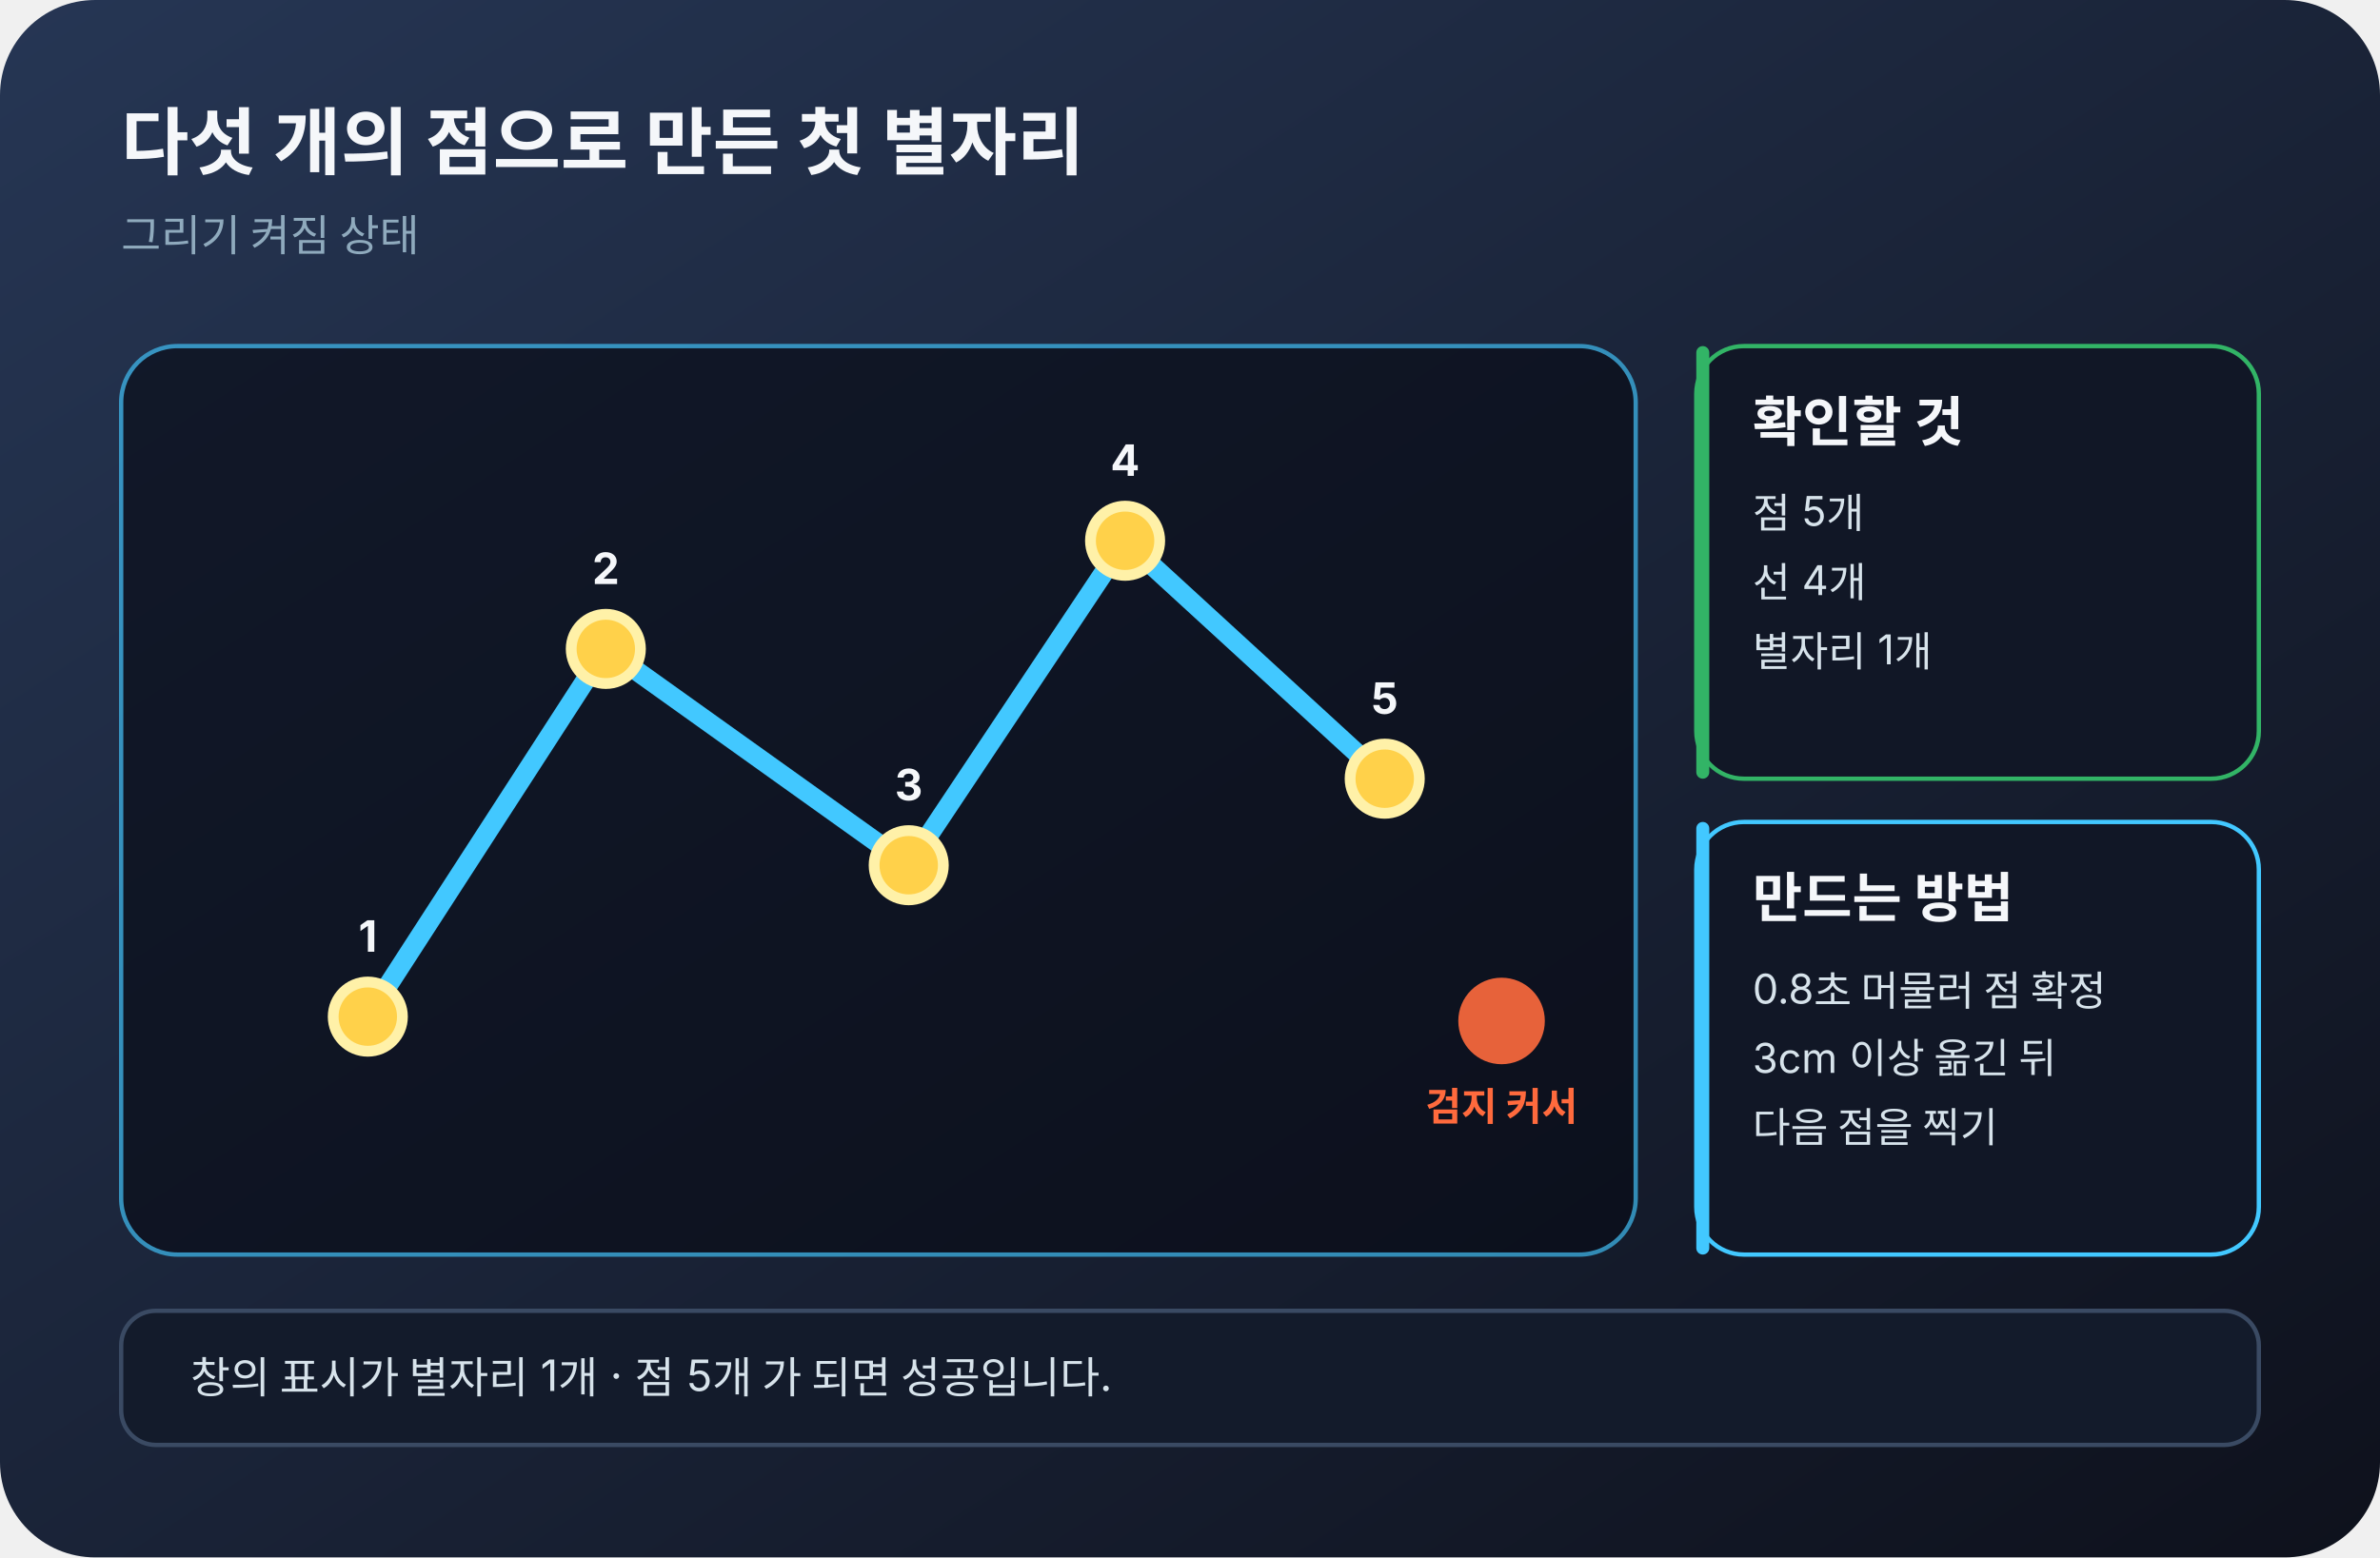
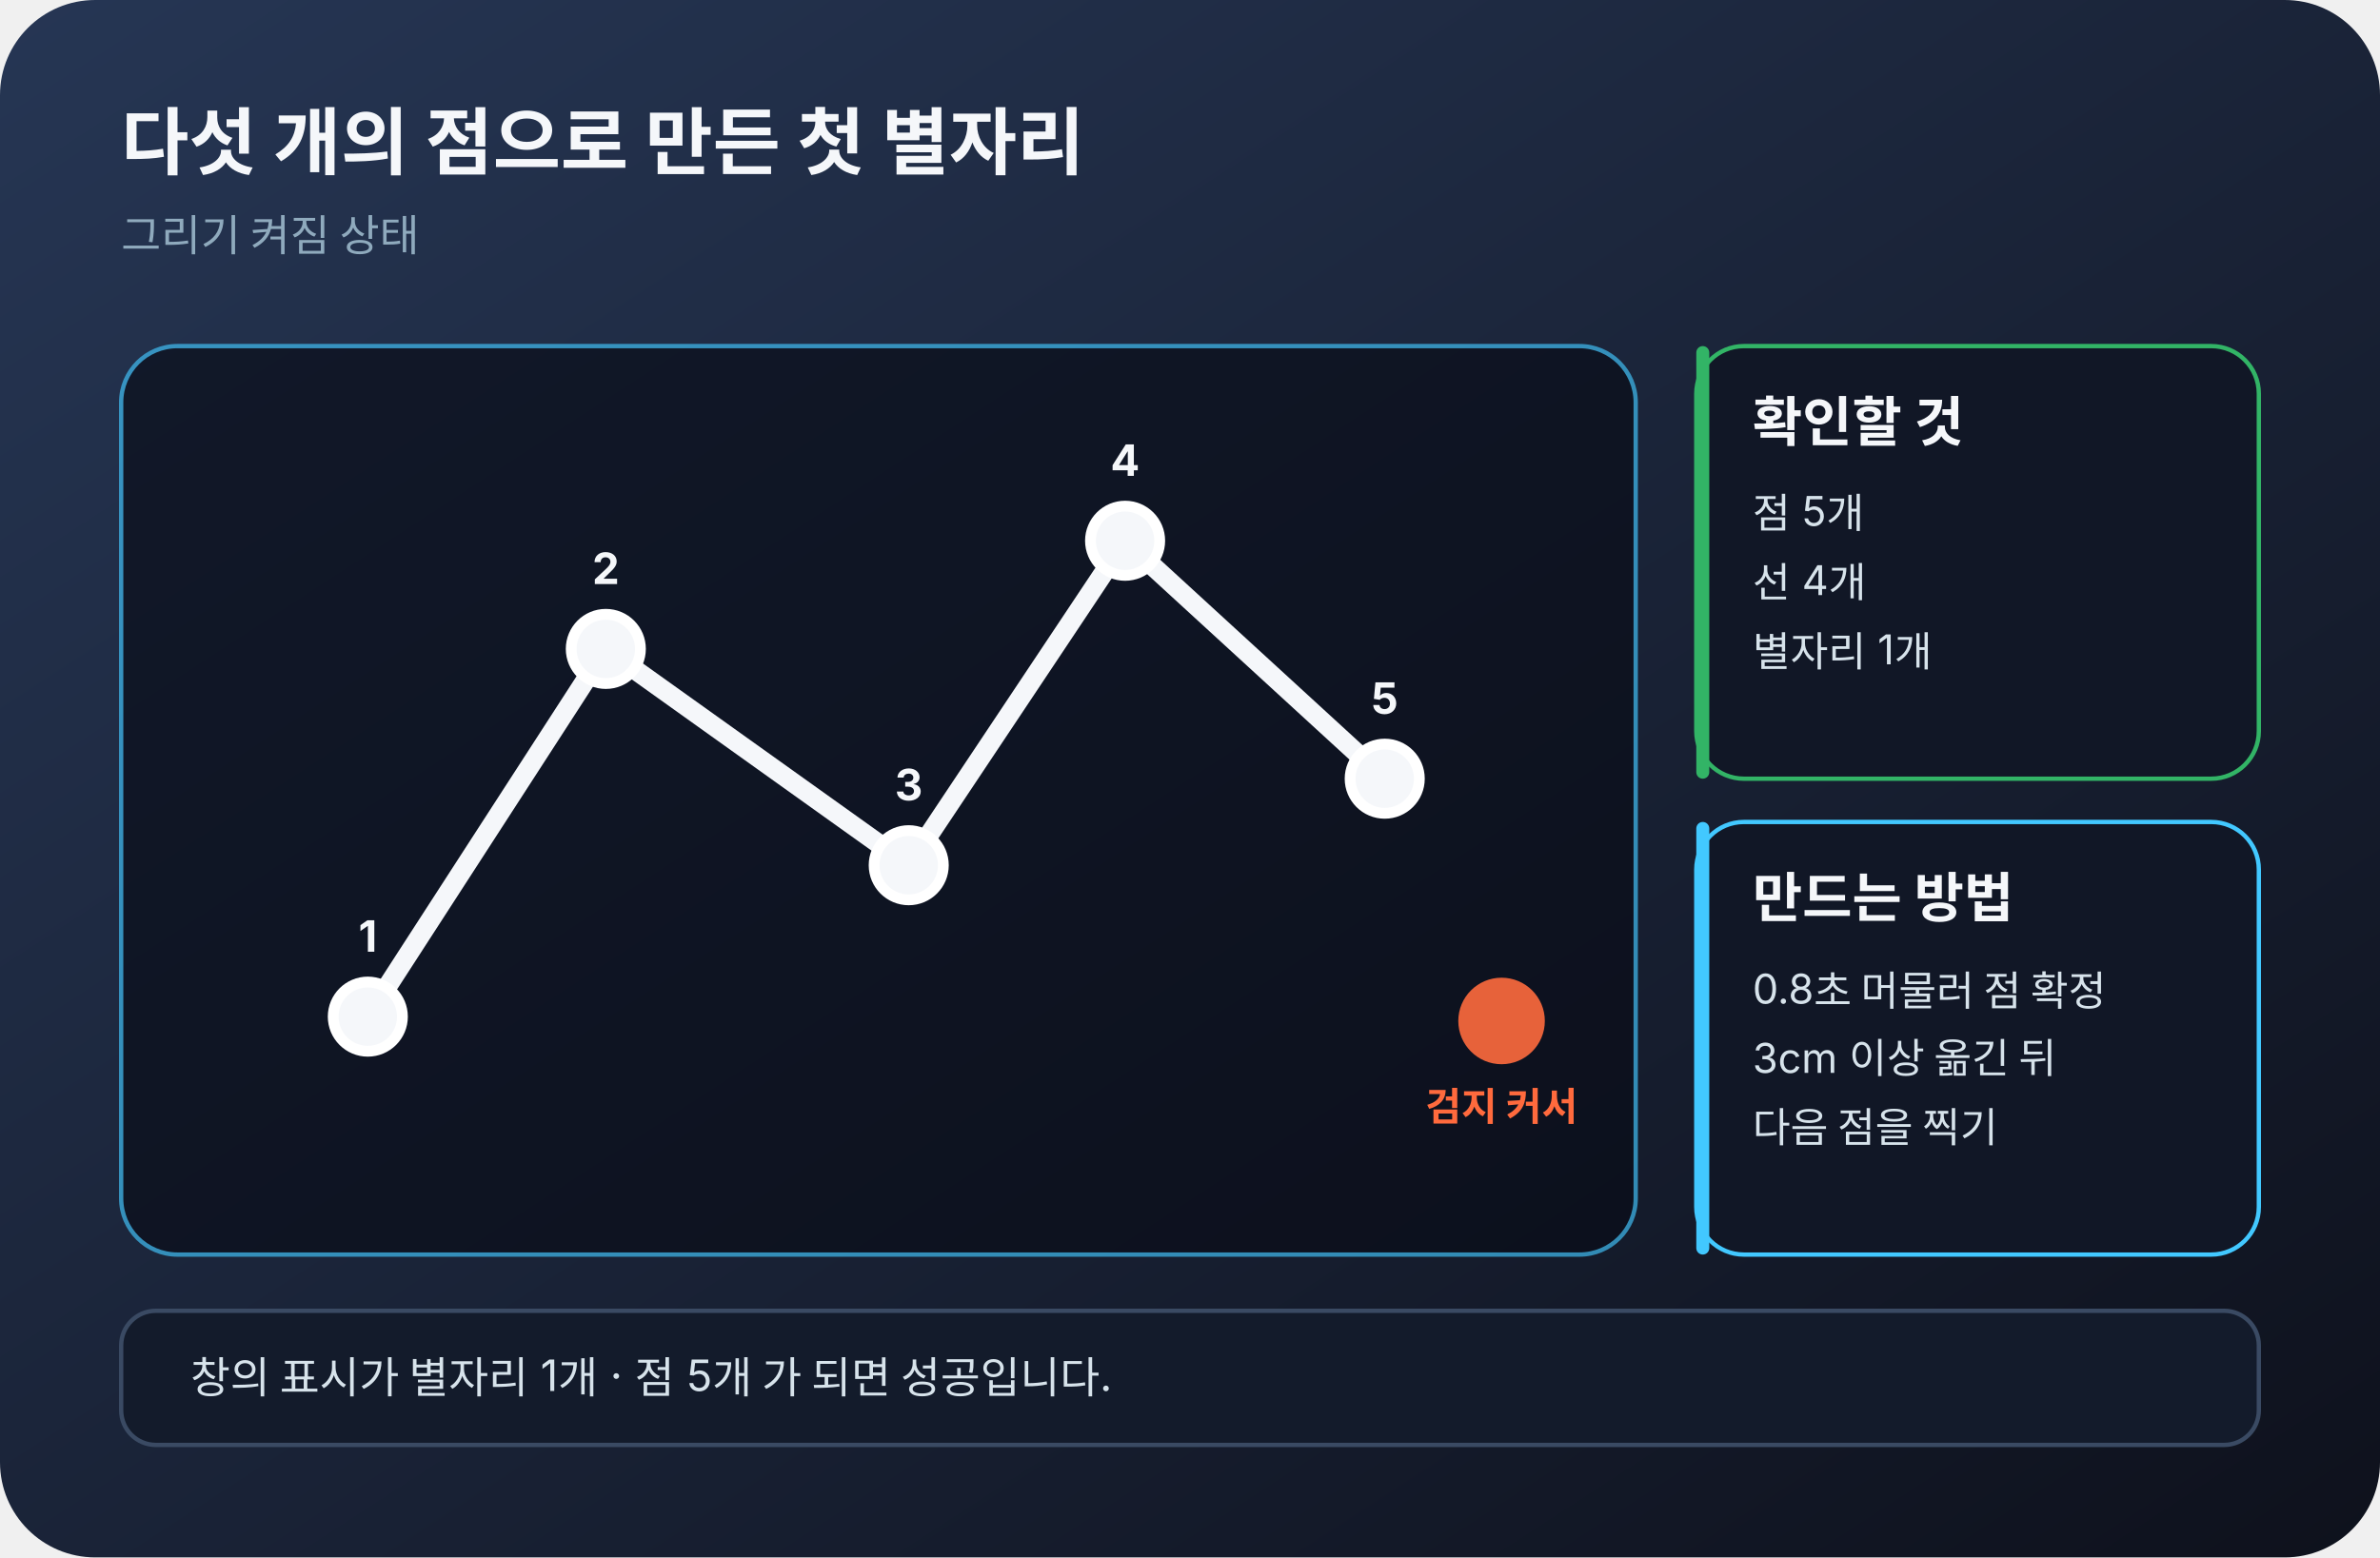
<svg xmlns="http://www.w3.org/2000/svg" width="1100" height="720" viewBox="0 0 1100 720" role="img" aria-labelledby="t d">
  <defs>
    <linearGradient id="bg" x1="0" y1="0" x2="1" y2="1">
      <stop stop-color="#263654" />
      <stop offset="1" stop-color="#0e111c" />
    </linearGradient>
    <linearGradient id="glass" x1="0" y1="0" x2="1" y2="1">
      <stop stop-color="#ffffff" stop-opacity=".22" />
      <stop offset="1" stop-color="#8adfff" stop-opacity=".07" />
    </linearGradient>
    <marker id="head" viewBox="0 0 12 12" refX="9" refY="6" markerWidth="7" markerHeight="7" orient="auto-start-reverse">
      <path d="M1 1 L11 6 L1 11 z" fill="#42c8ff" />
    </marker>
    <marker id="headw" viewBox="0 0 12 12" refX="9" refY="6" markerWidth="7" markerHeight="7" orient="auto-start-reverse">
      <path d="M1 1 L11 6 L1 11 z" fill="#8faabd" />
    </marker>
  </defs>
  <rect x="0" y="0" width="1100" height="720" rx="44" fill="url(#bg)" />
  <text x="56" y="78" fill="#f5f7fa" font-family="-apple-system,'SF Pro Text','Apple SD Gothic Neo',sans-serif" font-size="34" font-weight="700" text-anchor="start">다섯 개의 점으로 만든 첫 별자리</text>
  <text x="56" y="116" fill="#8faabd" font-family="-apple-system,'SF Pro Text','Apple SD Gothic Neo',sans-serif" font-size="20" font-weight="400" text-anchor="start">그리기 켜짐 상태</text>
  <rect x="56" y="160" width="700" height="420" rx="26" fill="#070b15" stroke="#42c8ff" stroke-width="2" opacity="0.65" />
-   <line x1="170" y1="470" x2="280" y2="300" stroke="#42c8ff" stroke-width="9" stroke-linecap="round" />
-   <line x1="280" y1="300" x2="420" y2="400" stroke="#42c8ff" stroke-width="9" stroke-linecap="round" />
-   <line x1="420" y1="400" x2="520" y2="250" stroke="#42c8ff" stroke-width="9" stroke-linecap="round" />
-   <line x1="520" y1="250" x2="640" y2="360" stroke="#42c8ff" stroke-width="9" stroke-linecap="round" />
-   <circle cx="170" cy="470" r="16" fill="#ffd14a" stroke="#fff1a8" stroke-width="5" />
-   <circle cx="280" cy="300" r="16" fill="#ffd14a" stroke="#fff1a8" stroke-width="5" />
-   <circle cx="420" cy="400" r="16" fill="#ffd14a" stroke="#fff1a8" stroke-width="5" />
-   <circle cx="520" cy="250" r="16" fill="#ffd14a" stroke="#fff1a8" stroke-width="5" />
-   <circle cx="640" cy="360" r="16" fill="#ffd14a" stroke="#fff1a8" stroke-width="5" />
+   <line x1="170" y1="470" x2="280" y2="300" stroke="#f5f7fa" stroke-width="9" stroke-linecap="round" />
+   <line x1="280" y1="300" x2="420" y2="400" stroke="#f5f7fa" stroke-width="9" stroke-linecap="round" />
+   <line x1="420" y1="400" x2="520" y2="250" stroke="#f5f7fa" stroke-width="9" stroke-linecap="round" />
+   <line x1="520" y1="250" x2="640" y2="360" stroke="#f5f7fa" stroke-width="9" stroke-linecap="round" />
+   <circle cx="170" cy="470" r="16" fill="#f5f7fa" stroke="#ffffff" stroke-width="5" />
+   <circle cx="280" cy="300" r="16" fill="#f5f7fa" stroke="#ffffff" stroke-width="5" />
+   <circle cx="420" cy="400" r="16" fill="#f5f7fa" stroke="#ffffff" stroke-width="5" />
+   <circle cx="520" cy="250" r="16" fill="#f5f7fa" stroke="#ffffff" stroke-width="5" />
+   <circle cx="640" cy="360" r="16" fill="#f5f7fa" stroke="#ffffff" stroke-width="5" />
  <text x="170" y="440" fill="#f5f7fa" font-family="-apple-system,'SF Pro Text','Apple SD Gothic Neo',sans-serif" font-size="20" font-weight="700" text-anchor="middle">1</text>
  <text x="280" y="270" fill="#f5f7fa" font-family="-apple-system,'SF Pro Text','Apple SD Gothic Neo',sans-serif" font-size="20" font-weight="700" text-anchor="middle">2</text>
  <text x="420" y="370" fill="#f5f7fa" font-family="-apple-system,'SF Pro Text','Apple SD Gothic Neo',sans-serif" font-size="20" font-weight="700" text-anchor="middle">3</text>
  <text x="520" y="220" fill="#f5f7fa" font-family="-apple-system,'SF Pro Text','Apple SD Gothic Neo',sans-serif" font-size="20" font-weight="700" text-anchor="middle">4</text>
  <text x="640" y="330" fill="#f5f7fa" font-family="-apple-system,'SF Pro Text','Apple SD Gothic Neo',sans-serif" font-size="20" font-weight="700" text-anchor="middle">5</text>
  <circle cx="694" cy="472" r="20" fill="#ff6a3d" opacity=".9" />
  <text x="694" y="518" fill="#ff6a3d" font-family="-apple-system,'SF Pro Text','Apple SD Gothic Neo',sans-serif" font-size="18" font-weight="600" text-anchor="middle">검지 커서</text>
  <rect x="784" y="160" width="260" height="200" rx="22" fill="#111726" stroke="#32b466" stroke-width="2" />
  <rect x="784" y="160" width="6" height="200" rx="3" fill="#32b466" />
  <text x="810" y="204" fill="#f5f7fa" font-family="-apple-system,'SF Pro Text','Apple SD Gothic Neo',sans-serif" font-size="25" font-weight="650" text-anchor="start">확인할 것</text>
  <text x="810" y="244" fill="#d7e3eb" font-family="-apple-system,'SF Pro Text','Apple SD Gothic Neo',sans-serif" font-size="19" font-weight="400" text-anchor="start">점 5개</text>
  <text x="810" y="276" fill="#d7e3eb" font-family="-apple-system,'SF Pro Text','Apple SD Gothic Neo',sans-serif" font-size="19" font-weight="400" text-anchor="start">선 4개</text>
  <text x="810" y="308" fill="#d7e3eb" font-family="-apple-system,'SF Pro Text','Apple SD Gothic Neo',sans-serif" font-size="19" font-weight="400" text-anchor="start">별자리 1개</text>
  <rect x="784" y="380" width="260" height="200" rx="22" fill="#111726" stroke="#42c8ff" stroke-width="2" />
  <rect x="784" y="380" width="6" height="200" rx="3" fill="#42c8ff" />
  <text x="810" y="424" fill="#f5f7fa" font-family="-apple-system,'SF Pro Text','Apple SD Gothic Neo',sans-serif" font-size="25" font-weight="650" text-anchor="start">만드는 방법</text>
  <text x="810" y="464" fill="#d7e3eb" font-family="-apple-system,'SF Pro Text','Apple SD Gothic Neo',sans-serif" font-size="19" font-weight="400" text-anchor="start">0.8초 머물러 점 확정</text>
  <text x="810" y="496" fill="#d7e3eb" font-family="-apple-system,'SF Pro Text','Apple SD Gothic Neo',sans-serif" font-size="19" font-weight="400" text-anchor="start">3cm 이상 옮긴 뒤</text>
  <text x="810" y="528" fill="#d7e3eb" font-family="-apple-system,'SF Pro Text','Apple SD Gothic Neo',sans-serif" font-size="19" font-weight="400" text-anchor="start">다음 점을 찍기</text>
  <rect x="56" y="606" width="988" height="62" rx="16" fill="#131b2b" stroke="#3a4a63" stroke-width="2" />
  <text x="88" y="644" fill="#d7e3eb" font-family="-apple-system,'SF Pro Text','Apple SD Gothic Neo',sans-serif" font-size="20" font-weight="400" text-anchor="start">창의 표시가 별자리 1개 · 점 5개 가 되면 성공입니다.</text>
</svg>
